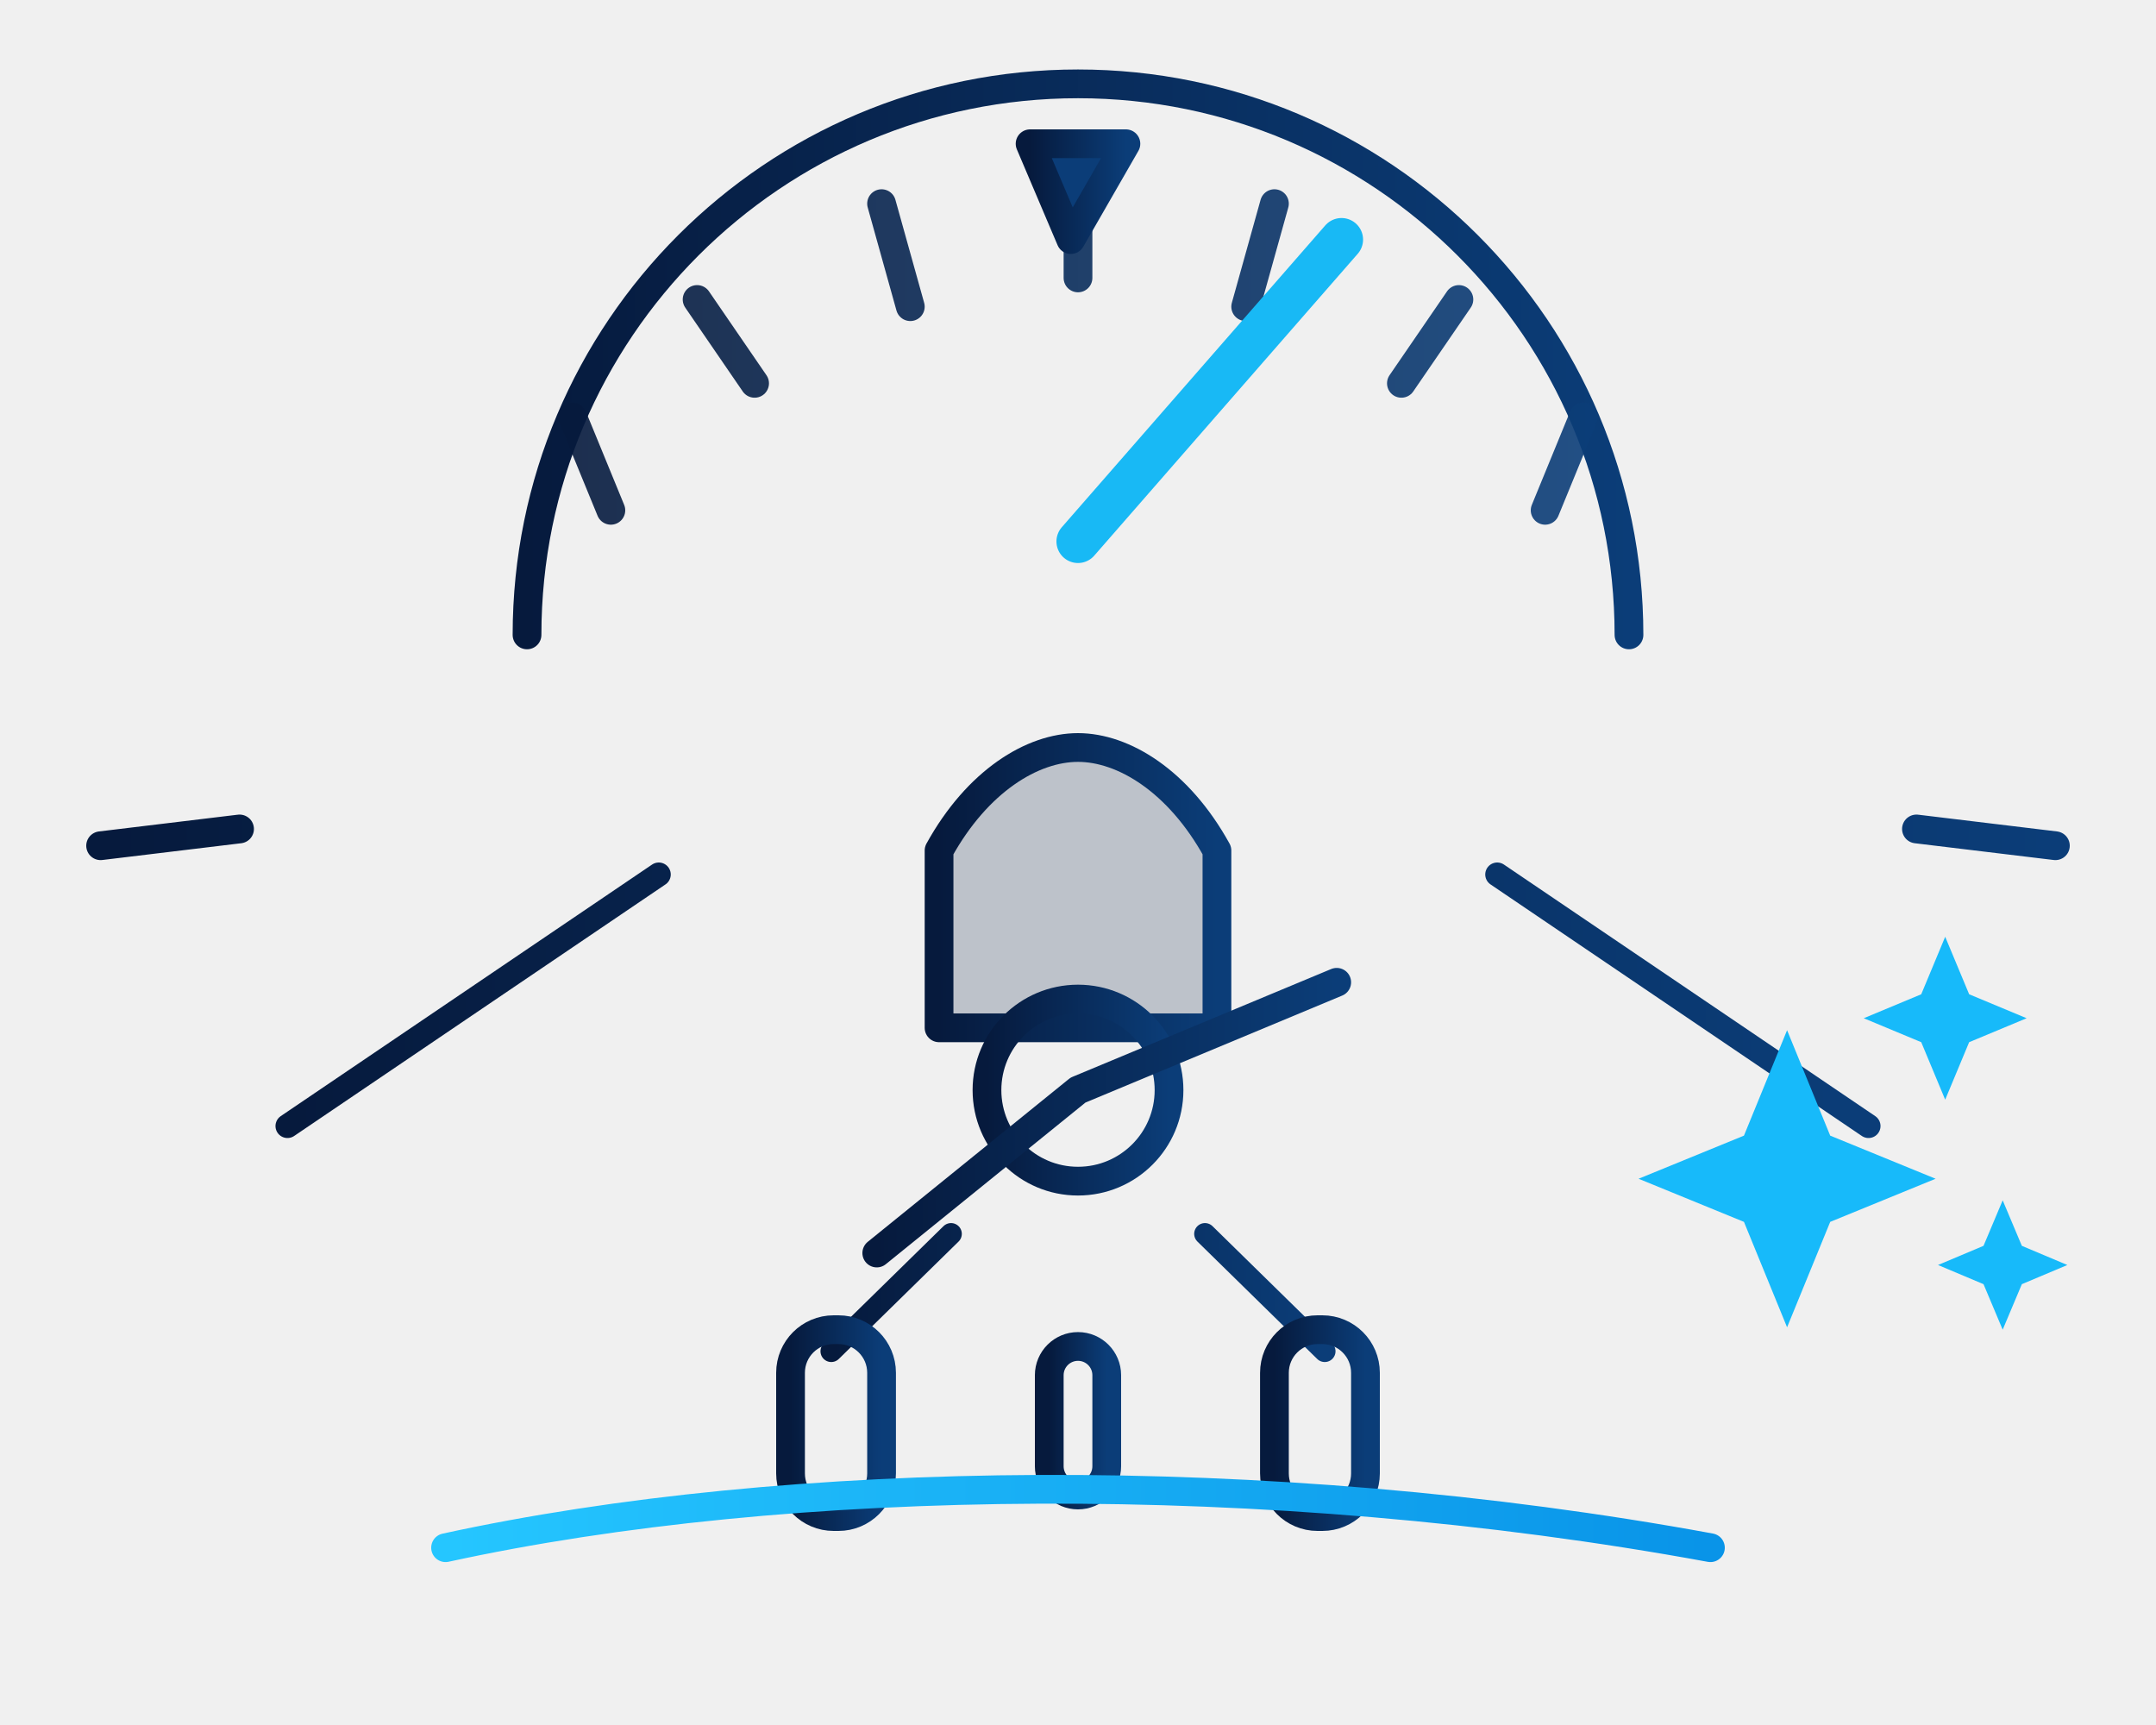
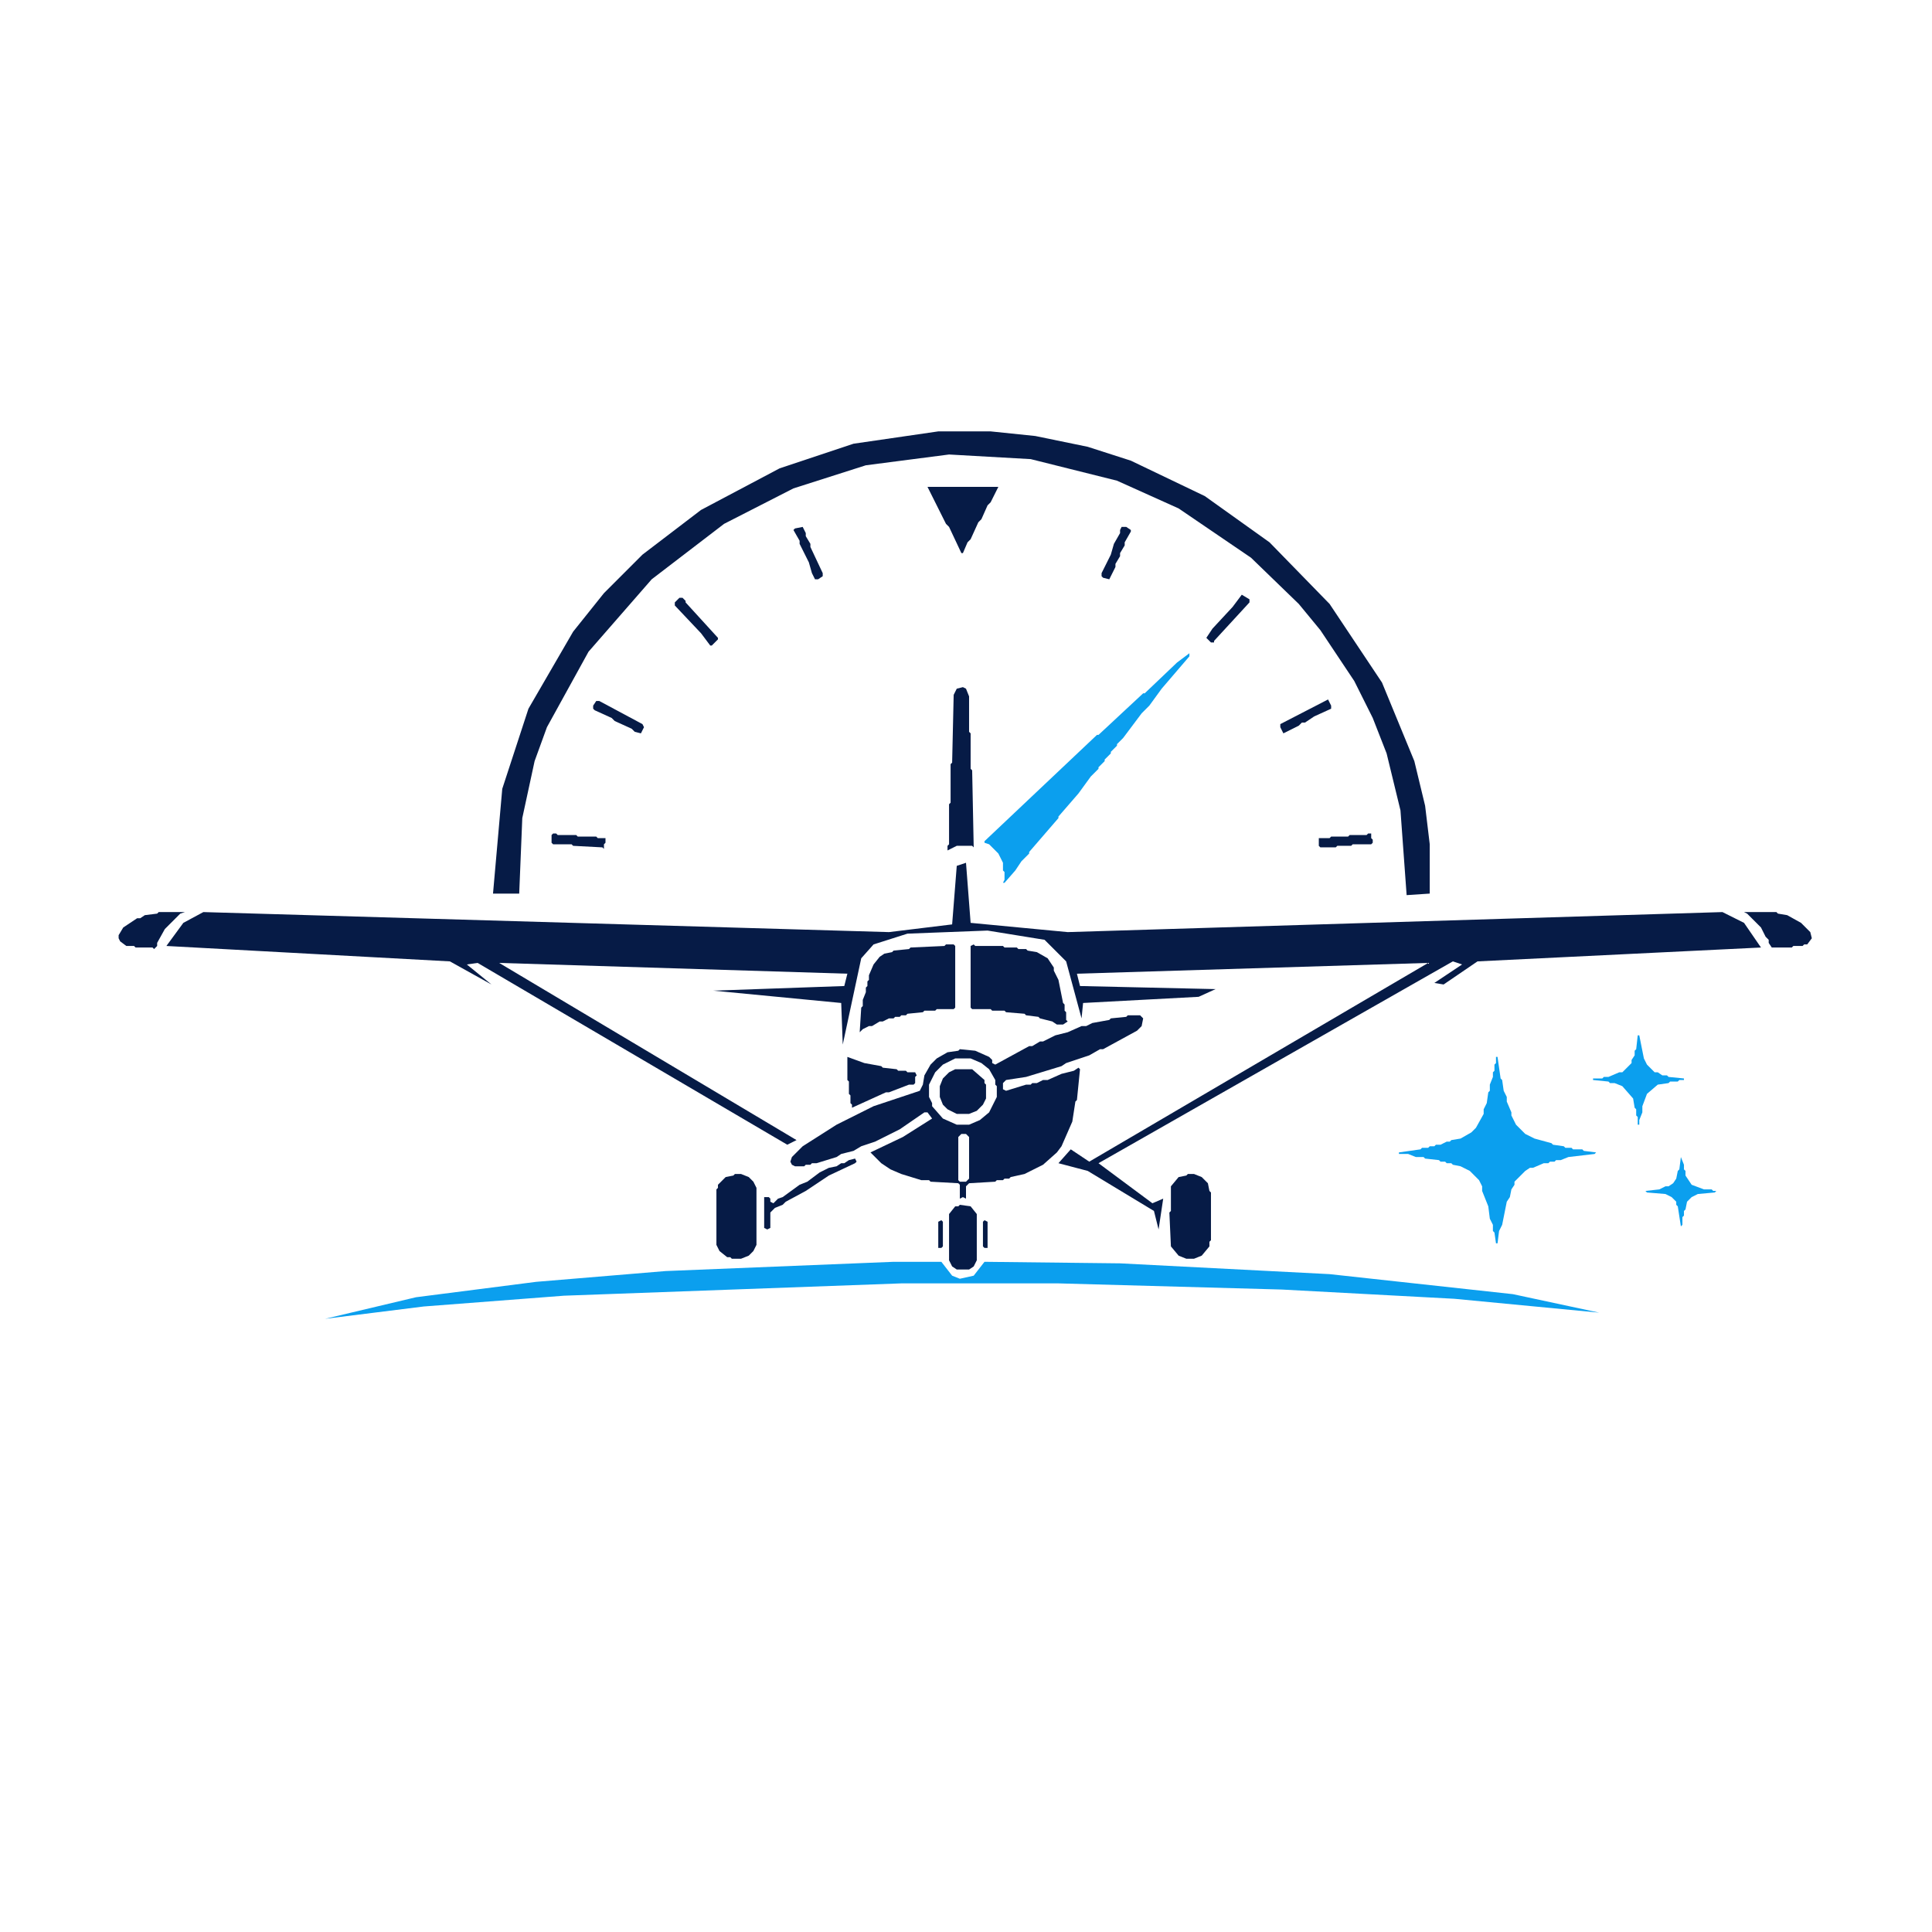
- <svg xmlns="http://www.w3.org/2000/svg" viewBox="0 0 900 720" role="img" aria-labelledby="t d">
-   <defs>
-     <linearGradient id="navy" x1="0" x2="1">
-       <stop stop-color="#061a3d" />
-       <stop offset="1" stop-color="#0b3d78" />
-     </linearGradient>
-     <linearGradient id="cyan" x1="0" x2="1">
-       <stop stop-color="#25c6ff" />
-       <stop offset="1" stop-color="#0994e8" />
-     </linearGradient>
-   </defs>
-   <g fill="none" stroke="url(#navy)" stroke-width="12" stroke-linecap="round" stroke-linejoin="round">
-     <path d="M220 265a230 230 0 0 1 460 0" />
-     <path d="M255 213l-16-39M315 160l-24-35M380 128l-12-43M450 116V70M520 128l12-43M585 160l24-35M645 213l16-39" opacity=".9" />
-     <path d="M450 226l110-126" stroke="#18b9f5" stroke-width="18" />
-     <path d="M447 100l-17-40h40z" fill="#0b3d78" />
-     <path d="M95 346h710" />
-     <path d="M100 346l-58 7M800 346l58 7" />
-     <path d="M272 347l110 0M518 347l110 0" />
-     <path d="M275 365L120 470M625 365l155 105" stroke-width="10" />
-     <path d="M450 346v170" />
-     <path d="M392 355c16-29 39-43 58-43s42 14 58 43v74H392z" fill="#0b2148" fill-opacity=".22" />
-     <circle cx="450" cy="455" r="38" />
-     <path d="M450 455l108-45M450 455l-84 68" />
-     <path d="M397 515l-50 49M503 515l50 49" stroke-width="9" />
-     <rect x="330" y="555" width="38" height="78" rx="18" />
-     <rect x="532" y="555" width="38" height="78" rx="18" />
-     <rect x="438" y="562" width="24" height="62" rx="12" />
-     <path d="M186 646c142-31 343-34 528 0" stroke="url(#cyan)" stroke-width="12" />
-   </g>
-   <g fill="#17bafa">
-     <path d="M746 430l18 44 44 18-44 18-18 44-18-44-44-18 44-18z" />
-     <path d="M812 391l10 24 24 10-24 10-10 24-10-24-24-10 24-10z" />
-     <path d="M836 501l8 19 19 8-19 8-8 19-8-19-19-8 19-8z" />
-   </g>
+ <svg xmlns="http://www.w3.org/2000/svg" viewBox="0 0 1254 1254">
+   <rect width="1254" height="1254" fill="#fff" />
+   <path fill="#061b46" fill-rule="evenodd" d="M639,792 L638,793 L638,809 L639,810 L641,810 L641,793Z M611,792 L609,793 L609,810 L611,810 L612,809 L612,793Z M623,782 L622,783 L620,783 L616,788 L616,818 L618,822 L621,824 L629,824 L632,822 L634,818 L634,788 L630,783Z M771,762 L770,763 L765,764 L760,770 L760,786 L759,787 L760,809 L765,815 L770,817 L775,817 L780,815 L785,809 L785,806 L786,805 L786,774 L785,773 L784,768 L780,764 L775,762Z M477,762 L476,763 L471,764 L466,769 L466,771 L465,772 L465,808 L467,812 L472,816 L474,816 L475,817 L481,817 L486,815 L489,812 L491,808 L491,771 L489,767 L486,764 L481,762Z M555,752 L551,753 L548,755 L546,755 L543,757 L538,758 L532,761 L524,767 L519,769 L508,777 L505,778 L502,781 L500,780 L500,778 L499,777 L496,777 L496,797 L498,798 L500,797 L500,787 L503,784 L508,782 L510,780 L523,773 L538,763 L555,755 L556,754Z M616,696 L612,700 L610,705 L610,712 L612,717 L615,720 L621,723 L629,723 L634,721 L638,717 L640,713 L640,704 L639,703 L639,701 L631,694 L620,694Z M550,686 L550,701 L551,702 L551,710 L552,711 L552,716 L553,717 L553,719 L575,709 L577,709 L590,704 L593,704 L594,703 L594,699 L595,698 L594,696 L589,696 L588,695 L583,695 L582,694 L573,693 L572,692 L561,690Z M742,661 L740,659 L732,659 L731,660 L721,661 L720,662 L709,664 L705,666 L702,666 L693,670 L685,672 L677,676 L675,676 L670,679 L668,679 L646,691 L644,690 L644,688 L642,686 L633,682 L623,681 L622,682 L615,683 L608,687 L604,691 L600,698 L599,704 L597,708 L567,718 L543,730 L521,744 L514,751 L513,754 L514,756 L516,757 L522,757 L523,756 L526,756 L527,755 L530,755 L543,751 L546,749 L554,747 L559,744 L568,741 L584,733 L600,722 L602,722 L605,726 L586,738 L565,748 L572,755 L578,759 L585,762 L598,766 L603,766 L604,767 L622,768 L623,769 L623,778 L625,777 L627,778 L627,770 L629,768 L646,767 L647,766 L651,766 L652,765 L655,765 L656,764 L665,762 L677,756 L686,748 L689,744 L696,728 L698,715 L699,714 L701,694 L700,693 L697,695 L689,697 L680,701 L677,701 L673,703 L670,703 L669,704 L666,704 L653,708 L651,707 L651,703 L653,701 L666,699 L689,692 L692,690 L707,685 L714,681 L716,681 L738,669 L741,666Z M624,736 L627,736 L629,738 L629,765 L627,767 L623,767 L622,766 L622,738Z M620,687 L630,687 L637,690 L642,694 L646,701 L646,704 L647,705 L647,712 L642,722 L636,727 L629,730 L621,730 L612,726 L605,718 L605,716 L603,712 L603,704 L607,696 L612,691Z M630,614 L630,654 L631,655 L643,655 L644,656 L652,656 L653,657 L665,658 L666,659 L674,660 L675,661 L683,663 L686,665 L690,665 L693,663 L692,662 L692,657 L691,656 L691,652 L690,651 L687,636 L684,630 L684,628 L680,622 L673,618 L667,617 L666,616 L661,616 L660,615 L652,615 L651,614 L633,614 L632,613Z M620,614 L619,613 L614,613 L613,614 L591,615 L590,616 L580,617 L579,618 L574,619 L571,621 L567,626 L564,633 L564,636 L563,637 L563,640 L562,641 L562,644 L560,649 L560,653 L559,654 L558,670 L560,668 L564,666 L566,666 L571,663 L573,663 L577,661 L580,661 L581,660 L584,660 L585,659 L588,659 L589,658 L599,657 L600,656 L607,656 L608,655 L619,655 L620,654Z M1132,592 L1134,593 L1143,602 L1146,608 L1148,610 L1148,612 L1150,615 L1163,615 L1164,614 L1170,614 L1171,613 L1173,613 L1176,609 L1175,605 L1169,599 L1160,594 L1154,593 L1153,592Z M120,592 L103,592 L102,593 L94,594 L91,596 L89,596 L80,602 L77,607 L77,609 L78,611 L82,614 L87,614 L88,615 L99,615 L100,616 L102,614 L102,612 L107,603 L117,593Z M108,614 L292,624 L319,639 L303,626 L310,625 L511,743 L517,740 L324,625 L550,632 L548,640 L463,643 L546,651 L547,678 L559,622 L567,613 L589,606 L641,604 L678,610 L692,624 L702,661 L703,651 L778,647 L789,642 L701,640 L699,632 L927,625 L707,754 L695,746 L687,755 L706,760 L749,786 L752,798 L755,778 L748,781 L713,755 L943,624 L949,626 L931,638 L937,639 L959,624 L1143,615 L1132,599 L1118,592 L693,605 L630,599 L627,560 L621,562 L618,600 L577,605 L132,592 L119,599Z M891,545 L890,544 L890,541 L888,541 L887,542 L876,542 L875,543 L864,543 L863,544 L856,544 L856,549 L857,550 L867,550 L868,549 L877,549 L878,548 L890,548 L891,547Z M358,542 L358,547 L359,548 L371,548 L372,549 L391,550 L392,551 L392,548 L393,547 L393,544 L388,544 L387,543 L375,543 L374,542 L362,542 L361,541 L359,541Z M385,458 L385,460 L386,461 L397,466 L399,468 L410,473 L412,475 L416,476 L418,472 L417,470 L389,455 L387,455Z M862,454 L831,470 L831,472 L833,476 L843,471 L845,469 L847,469 L853,465 L864,460 L864,458Z M625,446 L621,447 L619,451 L618,495 L617,496 L617,521 L616,522 L616,548 L615,549 L615,552 L621,549 L631,549 L632,550 L631,500 L630,499 L630,476 L629,475 L629,452 L627,447Z M441,388 L438,391 L438,393 L455,411 L461,419 L462,419 L466,415 L466,414 L445,391 L445,390 L443,388Z M811,389 L806,386 L800,394 L787,408 L783,414 L786,417 L788,417 L788,416 L811,391Z M731,342 L728,342 L727,344 L727,346 L723,353 L721,360 L715,372 L715,374 L716,375 L720,376 L724,368 L724,366 L727,361 L727,359 L730,354 L730,352 L734,345 L734,344Z M516,343 L515,344 L519,351 L519,353 L525,365 L527,372 L529,376 L531,376 L534,374 L534,372 L526,355 L526,353 L523,348 L523,346 L521,342Z M648,316 L602,316 L614,340 L616,342 L624,359 L625,359 L628,352 L630,350 L635,339 L637,337 L641,328 L643,326Z M320,580 L337,580 L339,531 L347,494 L355,472 L382,423 L423,376 L470,340 L515,317 L562,302 L616,295 L669,298 L725,312 L765,330 L812,362 L843,392 L857,409 L879,442 L891,466 L900,489 L909,526 L913,581 L928,580 L928,548 L925,523 L918,494 L897,443 L863,392 L824,352 L782,322 L734,299 L706,290 L672,283 L643,280 L609,280 L554,288 L506,304 L455,331 L417,360 L392,385 L372,410 L343,460 L326,512Z" />
+   <path fill="#0b9fee" fill-rule="evenodd" d="M211,856 L275,848 L366,841 L585,833 L687,833 L832,837 L944,843 L1038,852 L982,840 L863,827 L727,820 L639,819 L632,828 L623,830 L618,828 L611,819 L580,819 L432,825 L348,832 L270,842Z M1091,751 L1090,759 L1089,760 L1088,765 L1086,768 L1083,770 L1081,770 L1077,772 L1068,773 L1069,774 L1081,775 L1085,777 L1088,780 L1088,782 L1089,783 L1091,796 L1092,795 L1092,790 L1093,789 L1093,786 L1094,785 L1095,780 L1098,777 L1102,775 L1113,774 L1114,773 L1112,773 L1111,772 L1106,772 L1098,769 L1094,763 L1094,760 L1093,759 L1093,756Z M971,686 L971,690 L970,691 L970,695 L969,696 L969,699 L967,704 L967,708 L966,709 L965,716 L963,720 L963,723 L958,732 L955,735 L948,739 L942,740 L941,741 L939,741 L935,743 L932,743 L931,744 L928,744 L927,745 L923,745 L922,746 L908,748 L908,749 L914,749 L919,751 L924,751 L925,752 L934,753 L935,754 L938,754 L939,755 L942,755 L943,756 L948,757 L954,760 L960,766 L962,770 L962,773 L966,783 L967,791 L969,795 L969,799 L970,800 L971,807 L972,807 L973,799 L975,795 L978,780 L980,777 L981,772 L983,769 L983,767 L990,760 L993,758 L995,758 L1002,755 L1005,755 L1006,754 L1009,754 L1010,753 L1013,753 L1018,751 L1035,749 L1036,748 L1028,747 L1027,746 L1021,746 L1020,745 L1016,745 L1015,744 L1008,743 L1007,742 L996,739 L990,736 L984,730 L981,724 L981,722 L978,715 L978,712 L976,708 L975,701 L974,700 L972,686Z M1063,672 L1062,681 L1061,682 L1061,685 L1059,688 L1059,690 L1053,696 L1051,696 L1044,699 L1041,699 L1040,700 L1034,700 L1034,701 L1044,702 L1045,703 L1048,703 L1053,705 L1060,713 L1061,719 L1062,720 L1062,724 L1063,725 L1063,730 L1064,730 L1064,727 L1066,722 L1066,718 L1069,710 L1076,704 L1083,703 L1084,702 L1089,702 L1090,701 L1093,701 L1093,700 L1083,699 L1082,698 L1079,698 L1076,696 L1074,696 L1069,691 L1067,687 L1064,672Z M772,424 L764,430 L743,450 L742,450 L713,477 L712,477 L639,546 L639,547 L642,548 L648,554 L651,560 L651,565 L652,566 L652,571 L651,573 L652,573 L659,565 L663,559 L668,554 L668,553 L687,531 L687,530 L700,515 L708,504 L713,499 L713,498 L717,494 L717,493 L721,489 L721,488 L725,484 L725,483 L729,479 L741,463 L746,458 L754,447 L772,426Z" />
</svg>
